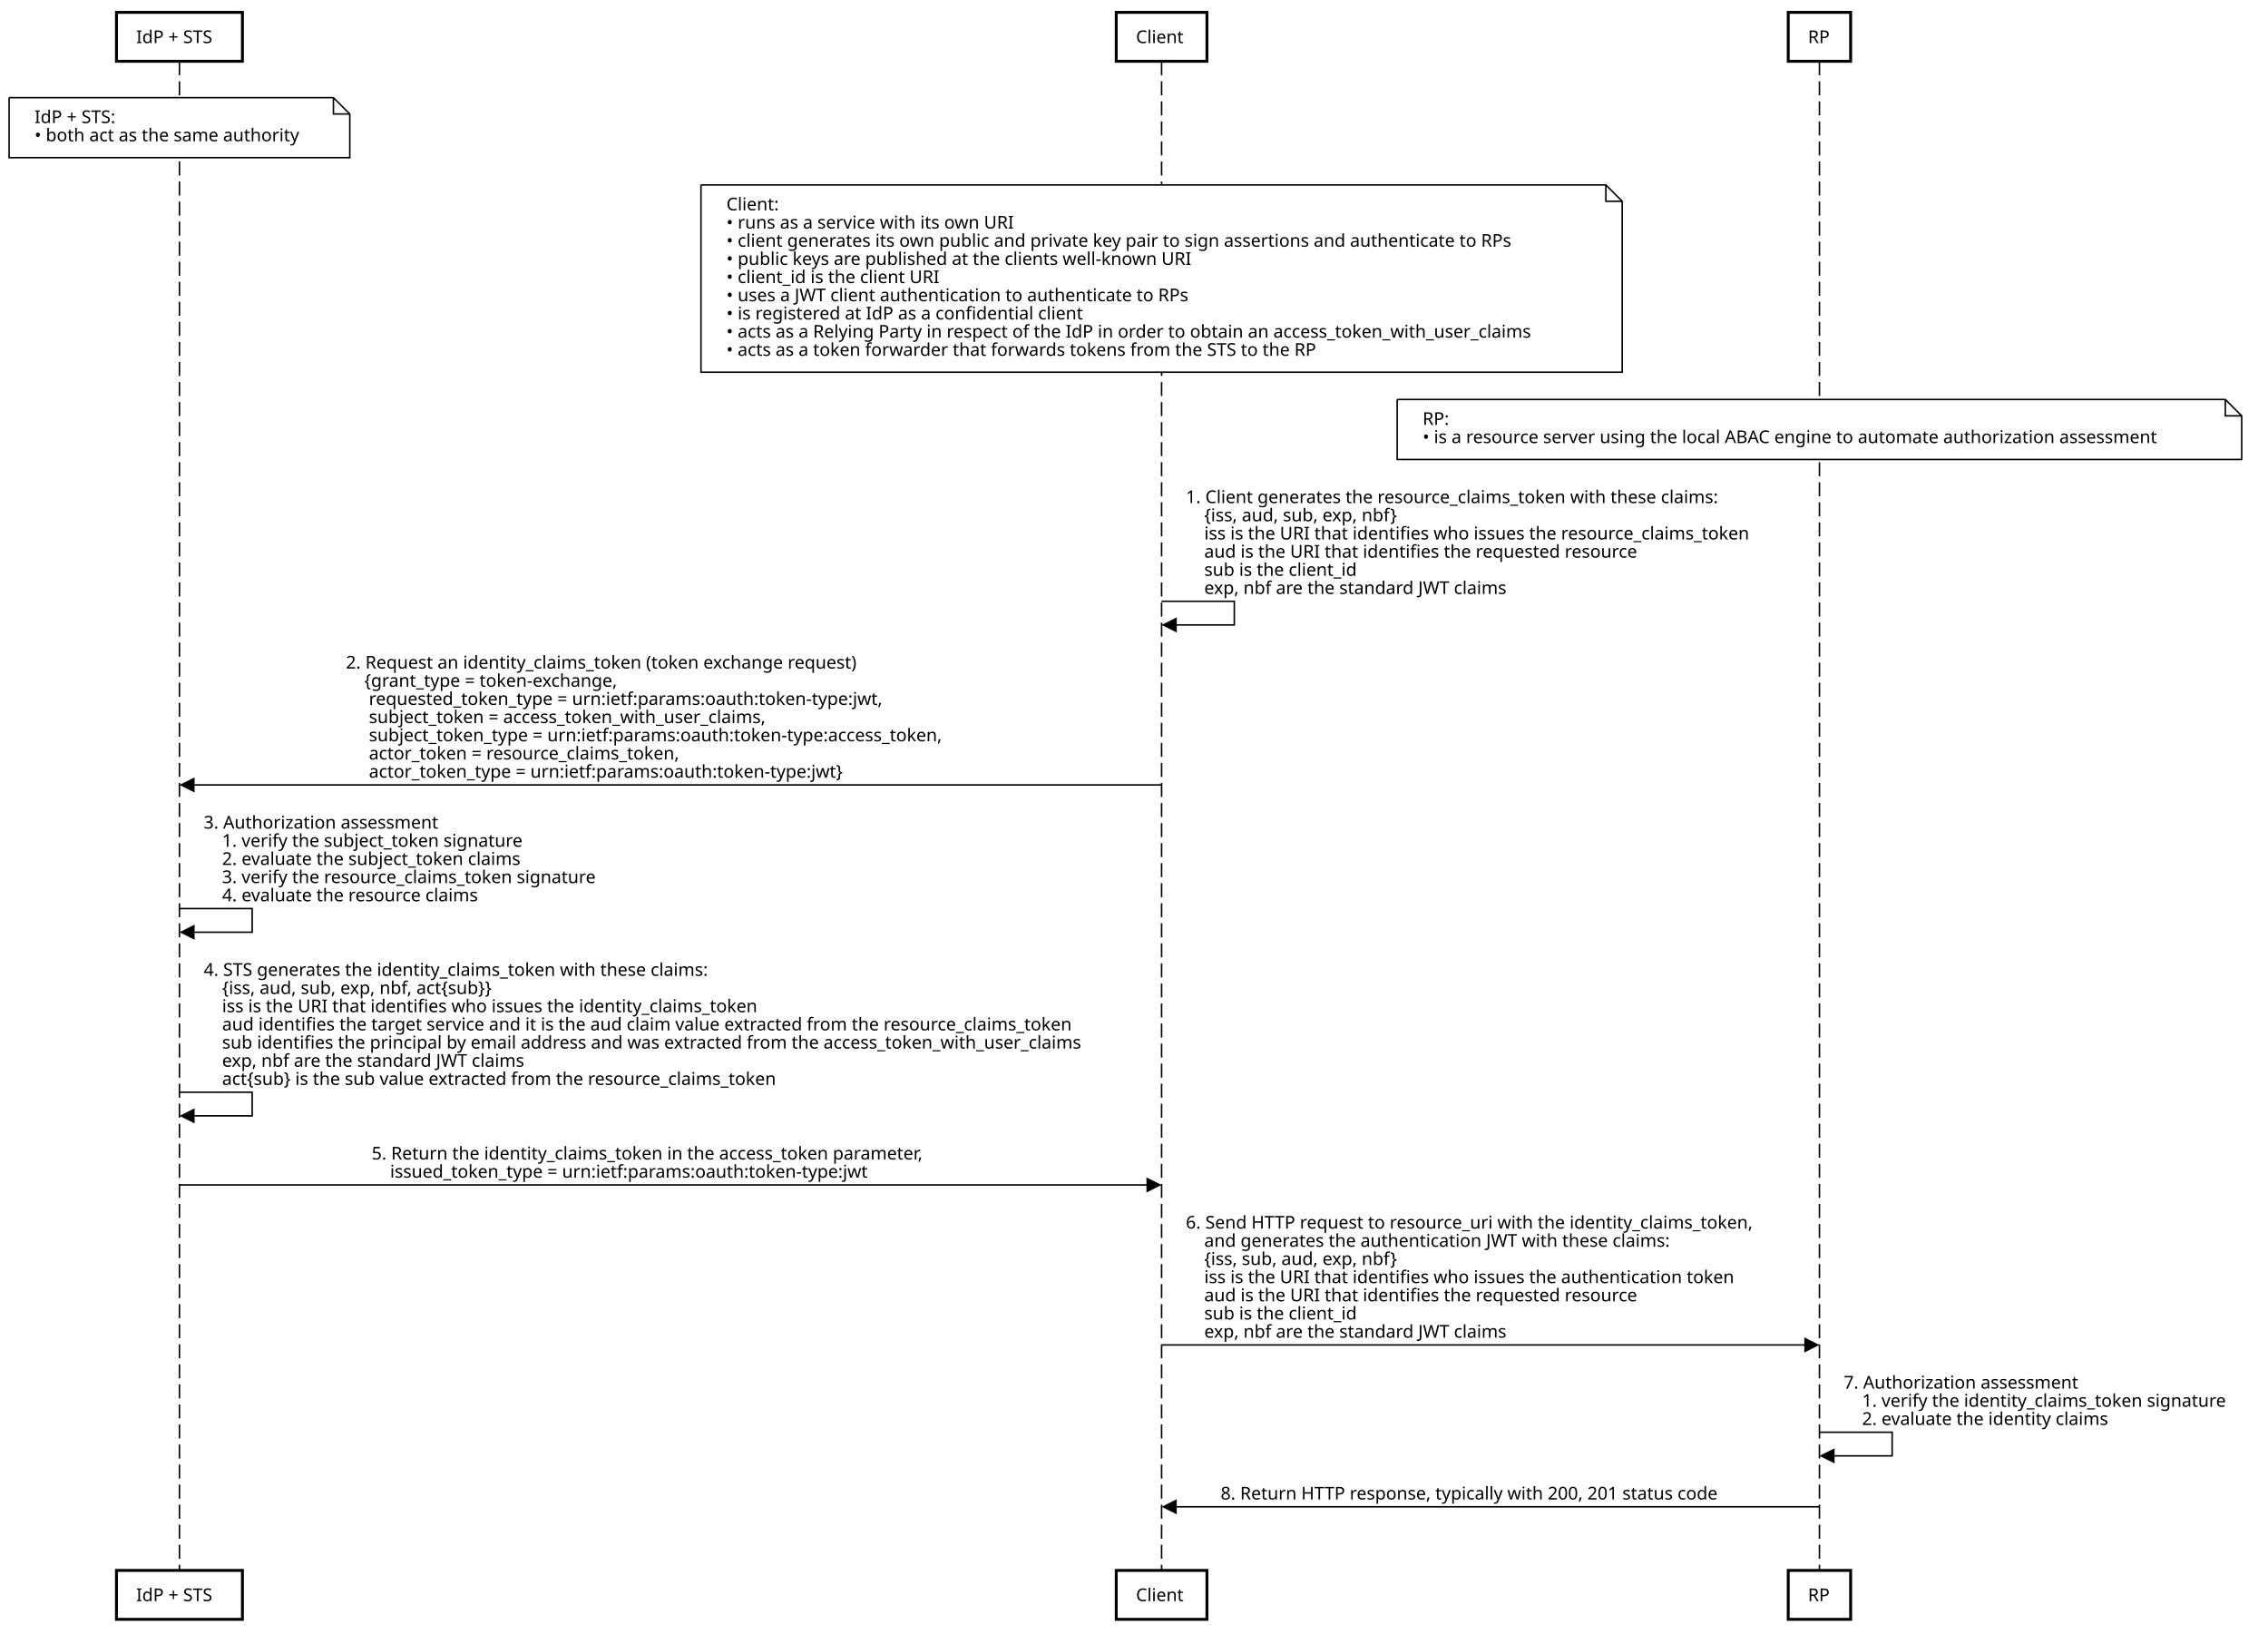
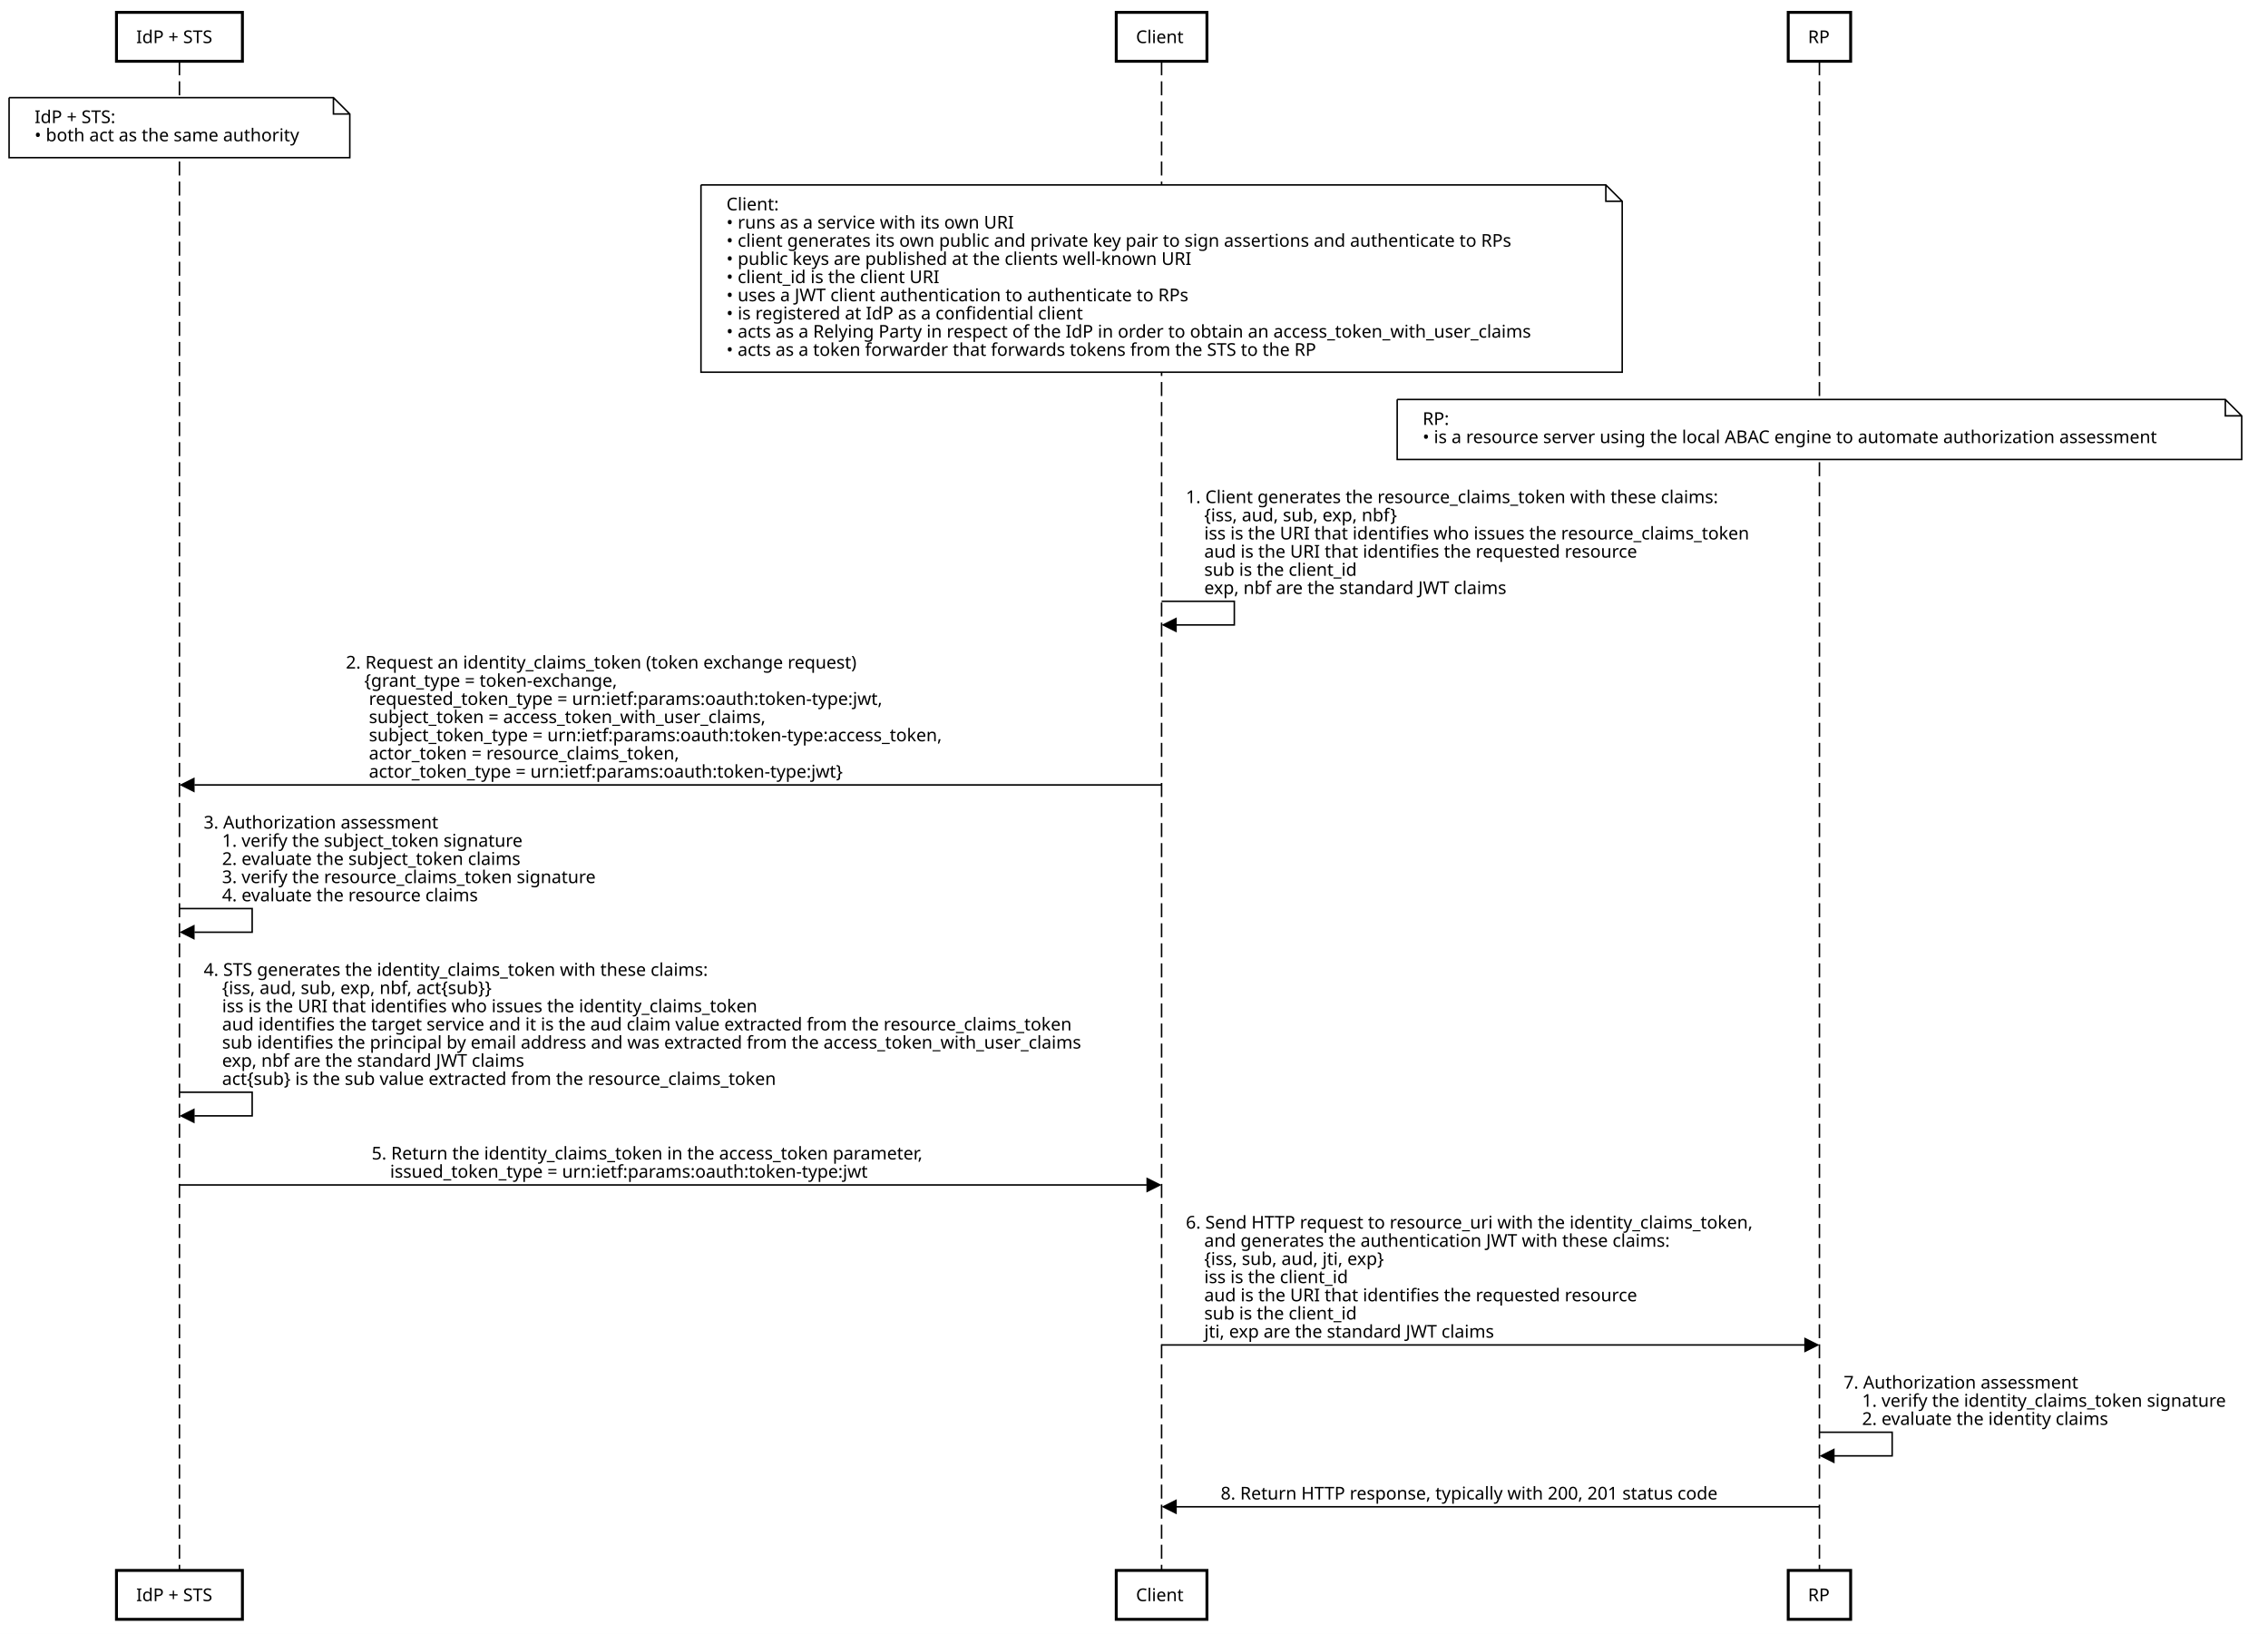
<svg xmlns="http://www.w3.org/2000/svg" version="1.1" width="1881" height="1355">
  <defs />
  <g>
    <g />
    <g />
    <g />
    <g />
    <g />
    <g />
    <g />
    <g />
    <g />
    <g />
    <g />
    <g />
    <g />
    <g />
    <g />
    <g />
    <g />
    <g />
    <g />
    <g />
    <g />
    <g />
    <g />
    <g />
    <g />
    <g />
    <g />
    <g />
    <g />
    <g />
    <g />
    <g />
    <g />
    <g />
    <g />
    <g />
    <g />
    <g />
    <g />
    <g />
    <g />
    <g />
    <g />
    <g />
    <g />
    <g />
    <g />
    <g />
    <g />
    <g />
    <g />
    <g />
    <g />
    <g />
    <g>
      <rect fill="white" stroke="none" x="0" y="0" width="1881" height="1355" />
    </g>
    <g />
    <g>
      <path fill="none" stroke="black" paint-order="fill stroke markers" d=" M 148.824 50.815 L 148.824 1302.343" stroke-miterlimit="10" stroke-width="1.257" stroke-dasharray="11.599,5.026" />
      <path fill="none" stroke="black" paint-order="fill stroke markers" d=" M 963.385 50.815 L 963.385 1302.343" stroke-miterlimit="10" stroke-width="1.257" stroke-dasharray="11.599,5.026" />
      <path fill="none" stroke="black" paint-order="fill stroke markers" d=" M 1508.978 50.815 L 1508.978 1302.343" stroke-miterlimit="10" stroke-width="1.257" stroke-dasharray="11.599,5.026" />
    </g>
    <g>
      <path fill="none" stroke="none" />
      <g>
        <path fill="white" stroke="black" paint-order="fill stroke markers" d=" M 96.597 10.253 L 201.051 10.253 L 201.051 50.815 L 96.597 50.815 L 96.597 10.253 Z" stroke-miterlimit="10" stroke-width="2.413" stroke-dasharray="" />
      </g>
      <g>
        <text fill="black" stroke="none" font-family="sans-serif" font-size="11pt" font-style="normal" font-weight="normal" text-decoration="normal" x="112.958" y="35.736" text-anchor="start" dominant-baseline="alphabetic" xml:space="preserve">IdP + STS</text>
      </g>
      <path fill="none" stroke="none" />
      <g>
        <path fill="white" stroke="black" paint-order="fill stroke markers" d=" M 925.775 10.253 L 1000.996 10.253 L 1000.996 50.815 L 925.775 50.815 L 925.775 10.253 Z" stroke-miterlimit="10" stroke-width="2.413" stroke-dasharray="" />
      </g>
      <g>
        <text fill="black" stroke="none" font-family="sans-serif" font-size="11pt" font-style="normal" font-weight="normal" text-decoration="normal" x="942.135" y="35.736" text-anchor="start" dominant-baseline="alphabetic" xml:space="preserve">Client</text>
      </g>
      <path fill="none" stroke="none" />
      <g>
        <path fill="white" stroke="black" paint-order="fill stroke markers" d=" M 1483.093 10.253 L 1534.864 10.253 L 1534.864 50.815 L 1483.093 50.815 L 1483.093 10.253 Z" stroke-miterlimit="10" stroke-width="2.413" stroke-dasharray="" />
      </g>
      <g>
        <text fill="black" stroke="none" font-family="sans-serif" font-size="11pt" font-style="normal" font-weight="normal" text-decoration="normal" x="1499.453" y="35.736" text-anchor="start" dominant-baseline="alphabetic" xml:space="preserve">RP</text>
      </g>
      <path fill="none" stroke="none" />
      <g>
        <path fill="white" stroke="black" paint-order="fill stroke markers" d=" M 96.597 1302.343 L 201.051 1302.343 L 201.051 1342.904 L 96.597 1342.904 L 96.597 1302.343 Z" stroke-miterlimit="10" stroke-width="2.413" stroke-dasharray="" />
      </g>
      <g>
        <text fill="black" stroke="none" font-family="sans-serif" font-size="11pt" font-style="normal" font-weight="normal" text-decoration="normal" x="112.958" y="1327.826" text-anchor="start" dominant-baseline="alphabetic" xml:space="preserve">IdP + STS</text>
      </g>
      <path fill="none" stroke="none" />
      <g>
        <path fill="white" stroke="black" paint-order="fill stroke markers" d=" M 925.775 1302.343 L 1000.996 1302.343 L 1000.996 1342.904 L 925.775 1342.904 L 925.775 1302.343 Z" stroke-miterlimit="10" stroke-width="2.413" stroke-dasharray="" />
      </g>
      <g>
        <text fill="black" stroke="none" font-family="sans-serif" font-size="11pt" font-style="normal" font-weight="normal" text-decoration="normal" x="942.135" y="1327.826" text-anchor="start" dominant-baseline="alphabetic" xml:space="preserve">Client</text>
      </g>
      <path fill="none" stroke="none" />
      <g>
        <path fill="white" stroke="black" paint-order="fill stroke markers" d=" M 1483.093 1302.343 L 1534.864 1302.343 L 1534.864 1342.904 L 1483.093 1342.904 L 1483.093 1302.343 Z" stroke-miterlimit="10" stroke-width="2.413" stroke-dasharray="" />
      </g>
      <g>
        <text fill="black" stroke="none" font-family="sans-serif" font-size="11pt" font-style="normal" font-weight="normal" text-decoration="normal" x="1499.453" y="1327.826" text-anchor="start" dominant-baseline="alphabetic" xml:space="preserve">RP</text>
      </g>
    </g>
    <g>
      <path fill="white" stroke="black" paint-order="fill stroke markers" d=" M 7.539 80.972 L 276.539 80.972 L 290.11 94.543 L 290.11 130.732 L 7.539 130.732 L 7.539 80.972 M 276.539 80.972 L 276.539 94.543 L 290.11 94.543" stroke-miterlimit="10" stroke-width="1.257" stroke-dasharray="" />
      <g>
        <text fill="black" stroke="none" font-family="sans-serif" font-size="11pt" font-style="normal" font-weight="normal" text-decoration="normal" x="28.649" y="102.082" text-anchor="start" dominant-baseline="alphabetic" xml:space="preserve">IdP + STS:</text>
        <text fill="black" stroke="none" font-family="sans-serif" font-size="11pt" font-style="normal" font-weight="normal" text-decoration="normal" x="28.649" y="117.161" text-anchor="start" dominant-baseline="alphabetic" xml:space="preserve">• both act as the same authority</text>
      </g>
      <path fill="white" stroke="black" paint-order="fill stroke markers" d=" M 581.367 153.35 L 1331.833 153.35 L 1345.404 166.921 L 1345.404 308.66 L 581.367 308.66 L 581.367 153.35 M 1331.833 153.35 L 1331.833 166.921 L 1345.404 166.921" stroke-miterlimit="10" stroke-width="1.257" stroke-dasharray="" />
      <g>
        <text fill="black" stroke="none" font-family="sans-serif" font-size="11pt" font-style="normal" font-weight="normal" text-decoration="normal" x="602.477" y="174.46" text-anchor="start" dominant-baseline="alphabetic" xml:space="preserve">Client:</text>
        <text fill="black" stroke="none" font-family="sans-serif" font-size="11pt" font-style="normal" font-weight="normal" text-decoration="normal" x="602.477" y="189.539" text-anchor="start" dominant-baseline="alphabetic" xml:space="preserve">• runs as a service with its own URI</text>
        <text fill="black" stroke="none" font-family="sans-serif" font-size="11pt" font-style="normal" font-weight="normal" text-decoration="normal" x="602.477" y="204.617" text-anchor="start" dominant-baseline="alphabetic" xml:space="preserve">• client generates its own public and private key pair to sign assertions and authenticate to RPs</text>
        <text fill="black" stroke="none" font-family="sans-serif" font-size="11pt" font-style="normal" font-weight="normal" text-decoration="normal" x="602.477" y="219.696" text-anchor="start" dominant-baseline="alphabetic" xml:space="preserve">• public keys are published at the clients well-known URI</text>
        <text fill="black" stroke="none" font-family="sans-serif" font-size="11pt" font-style="normal" font-weight="normal" text-decoration="normal" x="602.477" y="234.775" text-anchor="start" dominant-baseline="alphabetic" xml:space="preserve">• client_id is the client URI</text>
        <text fill="black" stroke="none" font-family="sans-serif" font-size="11pt" font-style="normal" font-weight="normal" text-decoration="normal" x="602.477" y="249.853" text-anchor="start" dominant-baseline="alphabetic" xml:space="preserve">• uses a JWT client authentication to authenticate to RPs</text>
        <text fill="black" stroke="none" font-family="sans-serif" font-size="11pt" font-style="normal" font-weight="normal" text-decoration="normal" x="602.477" y="264.932" text-anchor="start" dominant-baseline="alphabetic" xml:space="preserve">• is registered at IdP as a confidential client</text>
        <text fill="black" stroke="none" font-family="sans-serif" font-size="11pt" font-style="normal" font-weight="normal" text-decoration="normal" x="602.477" y="280.011" text-anchor="start" dominant-baseline="alphabetic" xml:space="preserve">• acts as a Relying Party in respect of the IdP in order to obtain an access_token_with_user_claims</text>
        <text fill="black" stroke="none" font-family="sans-serif" font-size="11pt" font-style="normal" font-weight="normal" text-decoration="normal" x="602.477" y="295.089" text-anchor="start" dominant-baseline="alphabetic" xml:space="preserve">• acts as a token forwarder that forwards tokens from the STS to the RP</text>
      </g>
      <path fill="white" stroke="black" paint-order="fill stroke markers" d=" M 1158.777 331.278 L 1845.609 331.278 L 1859.18 344.849 L 1859.18 381.037 L 1158.777 381.037 L 1158.777 331.278 M 1845.609 331.278 L 1845.609 344.849 L 1859.18 344.849" stroke-miterlimit="10" stroke-width="1.257" stroke-dasharray="" />
      <g>
        <text fill="black" stroke="none" font-family="sans-serif" font-size="11pt" font-style="normal" font-weight="normal" text-decoration="normal" x="1179.887" y="352.388" text-anchor="start" dominant-baseline="alphabetic" xml:space="preserve">RP:</text>
        <text fill="black" stroke="none" font-family="sans-serif" font-size="11pt" font-style="normal" font-weight="normal" text-decoration="normal" x="1179.887" y="367.467" text-anchor="start" dominant-baseline="alphabetic" xml:space="preserve">• is a resource server using the local ABAC engine to automate authorization assessment</text>
      </g>
      <g>
        <g>
          <rect fill="white" stroke="none" x="981.228" y="403.655" width="482.29" height="19.602" />
        </g>
        <g>
          <rect fill="white" stroke="none" x="981.228" y="418.734" width="202.99" height="19.602" />
        </g>
        <g>
          <rect fill="white" stroke="none" x="981.228" y="433.813" width="509.024" height="19.602" />
        </g>
        <g>
          <rect fill="white" stroke="none" x="981.228" y="448.891" width="408.207" height="19.602" />
        </g>
        <g>
          <rect fill="white" stroke="none" x="981.228" y="463.97" width="160.324" height="19.602" />
        </g>
        <g>
          <rect fill="white" stroke="none" x="981.228" y="479.049" width="294.257" height="19.602" />
        </g>
        <text fill="black" stroke="none" font-family="sans-serif" font-size="11pt" font-style="normal" font-weight="normal" text-decoration="normal" x="983.49" y="417.226" text-anchor="start" dominant-baseline="alphabetic" xml:space="preserve">1. Client generates the resource_claims_token with these claims:</text>
        <text fill="black" stroke="none" font-family="sans-serif" font-size="11pt" font-style="normal" font-weight="normal" text-decoration="normal" x="983.49" y="432.305" text-anchor="start" dominant-baseline="alphabetic" xml:space="preserve">    {iss, aud, sub, exp, nbf}</text>
        <text fill="black" stroke="none" font-family="sans-serif" font-size="11pt" font-style="normal" font-weight="normal" text-decoration="normal" x="983.49" y="447.384" text-anchor="start" dominant-baseline="alphabetic" xml:space="preserve">    iss is the URI that identifies who issues the resource_claims_token</text>
        <text fill="black" stroke="none" font-family="sans-serif" font-size="11pt" font-style="normal" font-weight="normal" text-decoration="normal" x="983.49" y="462.462" text-anchor="start" dominant-baseline="alphabetic" xml:space="preserve">    aud is the URI that identifies the requested resource</text>
        <text fill="black" stroke="none" font-family="sans-serif" font-size="11pt" font-style="normal" font-weight="normal" text-decoration="normal" x="983.49" y="477.541" text-anchor="start" dominant-baseline="alphabetic" xml:space="preserve">    sub is the client_id</text>
        <text fill="black" stroke="none" font-family="sans-serif" font-size="11pt" font-style="normal" font-weight="normal" text-decoration="normal" x="983.49" y="492.619" text-anchor="start" dominant-baseline="alphabetic" xml:space="preserve">    exp, nbf are the standard JWT claims</text>
      </g>
      <g>
        <path fill="none" stroke="black" paint-order="fill stroke markers" d=" M 963.385 498.651 L 1023.7 498.651 L 1023.7 518.253 L 975.8 518.253" stroke-miterlimit="10" stroke-width="1.257" stroke-dasharray="" />
        <g transform="translate(963.3853,518.2532) translate(-963.3853,-518.2532)">
          <path fill="black" stroke="none" paint-order="stroke fill markers" d=" M 975.951 511.97 L 963.385 518.253 L 975.951 524.536 Z" />
        </g>
      </g>
      <g>
        <g>
          <rect fill="white" stroke="none" x="284.61" y="540.871" width="462.74" height="19.602" />
        </g>
        <g>
          <rect fill="white" stroke="none" x="284.61" y="555.95" width="255.84" height="19.602" />
        </g>
        <g>
          <rect fill="white" stroke="none" x="284.61" y="571.028" width="487.957" height="19.602" />
        </g>
        <g>
          <rect fill="white" stroke="none" x="284.61" y="586.107" width="385.857" height="19.602" />
        </g>
        <g>
          <rect fill="white" stroke="none" x="284.61" y="601.186" width="542.99" height="19.602" />
        </g>
        <g>
          <rect fill="white" stroke="none" x="284.61" y="616.264" width="306.707" height="19.602" />
        </g>
        <g>
          <rect fill="white" stroke="none" x="284.61" y="631.343" width="456.29" height="19.602" />
        </g>
        <text fill="black" stroke="none" font-family="sans-serif" font-size="11pt" font-style="normal" font-weight="normal" text-decoration="normal" x="286.872" y="554.442" text-anchor="start" dominant-baseline="alphabetic" xml:space="preserve">2. Request an identity_claims_token (token exchange request)</text>
        <text fill="black" stroke="none" font-family="sans-serif" font-size="11pt" font-style="normal" font-weight="normal" text-decoration="normal" x="286.872" y="569.521" text-anchor="start" dominant-baseline="alphabetic" xml:space="preserve">    {grant_type = token-exchange,</text>
        <text fill="black" stroke="none" font-family="sans-serif" font-size="11pt" font-style="normal" font-weight="normal" text-decoration="normal" x="286.872" y="584.599" text-anchor="start" dominant-baseline="alphabetic" xml:space="preserve">     requested_token_type = urn:ietf:params:oauth:token-type:jwt,</text>
        <text fill="black" stroke="none" font-family="sans-serif" font-size="11pt" font-style="normal" font-weight="normal" text-decoration="normal" x="286.872" y="599.678" text-anchor="start" dominant-baseline="alphabetic" xml:space="preserve">     subject_token = access_token_with_user_claims,</text>
        <text fill="black" stroke="none" font-family="sans-serif" font-size="11pt" font-style="normal" font-weight="normal" text-decoration="normal" x="286.872" y="614.757" text-anchor="start" dominant-baseline="alphabetic" xml:space="preserve">     subject_token_type = urn:ietf:params:oauth:token-type:access_token,</text>
        <text fill="black" stroke="none" font-family="sans-serif" font-size="11pt" font-style="normal" font-weight="normal" text-decoration="normal" x="286.872" y="629.835" text-anchor="start" dominant-baseline="alphabetic" xml:space="preserve">     actor_token = resource_claims_token,</text>
        <text fill="black" stroke="none" font-family="sans-serif" font-size="11pt" font-style="normal" font-weight="normal" text-decoration="normal" x="286.872" y="644.914" text-anchor="start" dominant-baseline="alphabetic" xml:space="preserve">     actor_token_type = urn:ietf:params:oauth:token-type:jwt}</text>
      </g>
      <g>
        <path fill="none" stroke="black" paint-order="fill stroke markers" d=" M 963.385 650.945 L 161.239 650.945" stroke-miterlimit="10" stroke-width="1.257" stroke-dasharray="" />
        <g transform="translate(148.8244,650.9453) translate(-148.8244,-650.9453)">
          <path fill="black" stroke="none" paint-order="stroke fill markers" d=" M 161.39 644.663 L 148.824 650.945 L 161.39 657.228 Z" />
        </g>
      </g>
      <g>
        <g>
          <rect fill="white" stroke="none" x="166.668" y="673.563" width="213.14" height="19.602" />
        </g>
        <g>
          <rect fill="white" stroke="none" x="166.668" y="688.642" width="292.057" height="19.602" />
        </g>
        <g>
          <rect fill="white" stroke="none" x="166.668" y="703.721" width="292.524" height="19.602" />
        </g>
        <g>
          <rect fill="white" stroke="none" x="166.668" y="718.799" width="356.857" height="19.602" />
        </g>
        <g>
          <rect fill="white" stroke="none" x="166.668" y="733.878" width="259.124" height="19.602" />
        </g>
        <text fill="black" stroke="none" font-family="sans-serif" font-size="11pt" font-style="normal" font-weight="normal" text-decoration="normal" x="168.929" y="687.134" text-anchor="start" dominant-baseline="alphabetic" xml:space="preserve">3. Authorization assessment</text>
        <text fill="black" stroke="none" font-family="sans-serif" font-size="11pt" font-style="normal" font-weight="normal" text-decoration="normal" x="168.929" y="702.213" text-anchor="start" dominant-baseline="alphabetic" xml:space="preserve">    1. verify the subject_token signature</text>
        <text fill="black" stroke="none" font-family="sans-serif" font-size="11pt" font-style="normal" font-weight="normal" text-decoration="normal" x="168.929" y="717.291" text-anchor="start" dominant-baseline="alphabetic" xml:space="preserve">    2. evaluate the subject_token claims</text>
        <text fill="black" stroke="none" font-family="sans-serif" font-size="11pt" font-style="normal" font-weight="normal" text-decoration="normal" x="168.929" y="732.37" text-anchor="start" dominant-baseline="alphabetic" xml:space="preserve">    3. verify the resource_claims_token signature</text>
        <text fill="black" stroke="none" font-family="sans-serif" font-size="11pt" font-style="normal" font-weight="normal" text-decoration="normal" x="168.929" y="747.449" text-anchor="start" dominant-baseline="alphabetic" xml:space="preserve">    4. evaluate the resource claims </text>
      </g>
      <g>
        <path fill="none" stroke="black" paint-order="fill stroke markers" d=" M 148.824 753.48 L 209.139 753.48 L 209.139 773.082 L 161.239 773.082" stroke-miterlimit="10" stroke-width="1.257" stroke-dasharray="" />
        <g transform="translate(148.8244,773.0823) translate(-148.8244,-773.0823)">
          <path fill="black" stroke="none" paint-order="stroke fill markers" d=" M 161.39 766.8 L 148.824 773.082 L 161.39 779.365 Z" />
        </g>
      </g>
      <g>
        <g>
          <rect fill="white" stroke="none" x="166.668" y="795.7" width="459.89" height="19.602" />
        </g>
        <g>
          <rect fill="white" stroke="none" x="166.668" y="810.779" width="280.057" height="19.602" />
        </g>
        <g>
          <rect fill="white" stroke="none" x="166.668" y="825.858" width="501.524" height="19.602" />
        </g>
        <g>
          <rect fill="white" stroke="none" x="166.668" y="840.936" width="784.99" height="19.602" />
        </g>
        <g>
          <rect fill="white" stroke="none" x="166.668" y="856.015" width="791.44" height="19.602" />
        </g>
        <g>
          <rect fill="white" stroke="none" x="166.668" y="871.094" width="294.257" height="19.602" />
        </g>
        <g>
          <rect fill="white" stroke="none" x="166.668" y="886.172" width="525.424" height="19.602" />
        </g>
        <text fill="black" stroke="none" font-family="sans-serif" font-size="11pt" font-style="normal" font-weight="normal" text-decoration="normal" x="168.929" y="809.271" text-anchor="start" dominant-baseline="alphabetic" xml:space="preserve">4. STS generates the identity_claims_token with these claims:</text>
        <text fill="black" stroke="none" font-family="sans-serif" font-size="11pt" font-style="normal" font-weight="normal" text-decoration="normal" x="168.929" y="824.35" text-anchor="start" dominant-baseline="alphabetic" xml:space="preserve">    {iss, aud, sub, exp, nbf, act{sub}}</text>
        <text fill="black" stroke="none" font-family="sans-serif" font-size="11pt" font-style="normal" font-weight="normal" text-decoration="normal" x="168.929" y="839.428" text-anchor="start" dominant-baseline="alphabetic" xml:space="preserve">    iss is the URI that identifies who issues the identity_claims_token</text>
        <text fill="black" stroke="none" font-family="sans-serif" font-size="11pt" font-style="normal" font-weight="normal" text-decoration="normal" x="168.929" y="854.507" text-anchor="start" dominant-baseline="alphabetic" xml:space="preserve">    aud identifies the target service and it is the aud claim value extracted from the resource_claims_token</text>
        <text fill="black" stroke="none" font-family="sans-serif" font-size="11pt" font-style="normal" font-weight="normal" text-decoration="normal" x="168.929" y="869.586" text-anchor="start" dominant-baseline="alphabetic" xml:space="preserve">    sub identifies the principal by email address and was extracted from the access_token_with_user_claims</text>
        <text fill="black" stroke="none" font-family="sans-serif" font-size="11pt" font-style="normal" font-weight="normal" text-decoration="normal" x="168.929" y="884.664" text-anchor="start" dominant-baseline="alphabetic" xml:space="preserve">    exp, nbf are the standard JWT claims</text>
        <text fill="black" stroke="none" font-family="sans-serif" font-size="11pt" font-style="normal" font-weight="normal" text-decoration="normal" x="168.929" y="899.743" text-anchor="start" dominant-baseline="alphabetic" xml:space="preserve">    act{sub} is the sub value extracted from the resource_claims_token</text>
      </g>
      <g>
        <path fill="none" stroke="black" paint-order="fill stroke markers" d=" M 148.824 905.774 L 209.139 905.774 L 209.139 925.377 L 161.239 925.377" stroke-miterlimit="10" stroke-width="1.257" stroke-dasharray="" />
        <g transform="translate(148.8244,925.3767) translate(-148.8244,-925.3767)">
          <path fill="black" stroke="none" paint-order="stroke fill markers" d=" M 161.39 919.094 L 148.824 925.377 L 161.39 931.659 Z" />
        </g>
      </g>
      <g>
        <g>
          <rect fill="white" stroke="none" x="305.985" y="947.995" width="500.24" height="19.602" />
        </g>
        <g>
          <rect fill="white" stroke="none" x="305.985" y="963.073" width="451.507" height="19.602" />
        </g>
        <text fill="black" stroke="none" font-family="sans-serif" font-size="11pt" font-style="normal" font-weight="normal" text-decoration="normal" x="308.247" y="961.565" text-anchor="start" dominant-baseline="alphabetic" xml:space="preserve">5. Return the identity_claims_token in the access_token parameter,</text>
        <text fill="black" stroke="none" font-family="sans-serif" font-size="11pt" font-style="normal" font-weight="normal" text-decoration="normal" x="308.247" y="976.644" text-anchor="start" dominant-baseline="alphabetic" xml:space="preserve">    issued_token_type = urn:ietf:params:oauth:token-type:jwt</text>
      </g>
      <g>
        <path fill="none" stroke="black" paint-order="fill stroke markers" d=" M 148.824 982.676 L 950.971 982.676" stroke-miterlimit="10" stroke-width="1.257" stroke-dasharray="" />
        <g transform="translate(963.3853,982.6756) translate(-963.3853,-982.6756)">
          <path fill="black" stroke="none" paint-order="stroke fill markers" d=" M 950.82 976.393 L 963.385 982.676 L 950.82 988.958 Z" />
        </g>
      </g>
      <g>
        <g>
          <rect fill="white" stroke="none" x="981.228" y="1005.294" width="509.907" height="19.602" />
        </g>
        <g>
          <rect fill="white" stroke="none" x="981.228" y="1020.372" width="440.157" height="19.602" />
        </g>
        <g>
-           <rect fill="white" stroke="none" x="981.228" y="1035.451" width="202.99" height="19.602" />
-         </g>
-         <g>
-           <rect fill="white" stroke="none" x="981.228" y="1050.529" width="495.024" height="19.602" />
+           <rect fill="white" stroke="none" x="981.228" y="1035.451" width="193.124" height="19.602" />
+         </g>
+         <g>
+           <rect fill="white" stroke="none" x="981.228" y="1050.529" width="153.44" height="19.602" />
        </g>
        <g>
          <rect fill="white" stroke="none" x="981.228" y="1065.608" width="408.207" height="19.602" />
        </g>
        <g>
          <rect fill="white" stroke="none" x="981.228" y="1080.687" width="160.324" height="19.602" />
        </g>
        <g>
-           <rect fill="white" stroke="none" x="981.228" y="1095.765" width="294.257" height="19.602" />
+           <rect fill="white" stroke="none" x="981.228" y="1095.765" width="284.39" height="19.602" />
        </g>
        <text fill="black" stroke="none" font-family="sans-serif" font-size="11pt" font-style="normal" font-weight="normal" text-decoration="normal" x="983.49" y="1018.864" text-anchor="start" dominant-baseline="alphabetic" xml:space="preserve">6. Send HTTP request to resource_uri with the identity_claims_token,</text>
        <text fill="black" stroke="none" font-family="sans-serif" font-size="11pt" font-style="normal" font-weight="normal" text-decoration="normal" x="983.49" y="1033.943" text-anchor="start" dominant-baseline="alphabetic" xml:space="preserve">    and generates the authentication JWT with these claims:</text>
-         <text fill="black" stroke="none" font-family="sans-serif" font-size="11pt" font-style="normal" font-weight="normal" text-decoration="normal" x="983.49" y="1049.022" text-anchor="start" dominant-baseline="alphabetic" xml:space="preserve">    {iss, sub, aud, exp, nbf}</text>
-         <text fill="black" stroke="none" font-family="sans-serif" font-size="11pt" font-style="normal" font-weight="normal" text-decoration="normal" x="983.49" y="1064.1" text-anchor="start" dominant-baseline="alphabetic" xml:space="preserve">    iss is the URI that identifies who issues the authentication token</text>
+         <text fill="black" stroke="none" font-family="sans-serif" font-size="11pt" font-style="normal" font-weight="normal" text-decoration="normal" x="983.49" y="1049.022" text-anchor="start" dominant-baseline="alphabetic" xml:space="preserve">    {iss, sub, aud, jti, exp}</text>
+         <text fill="black" stroke="none" font-family="sans-serif" font-size="11pt" font-style="normal" font-weight="normal" text-decoration="normal" x="983.49" y="1064.1" text-anchor="start" dominant-baseline="alphabetic" xml:space="preserve">    iss is the client_id</text>
        <text fill="black" stroke="none" font-family="sans-serif" font-size="11pt" font-style="normal" font-weight="normal" text-decoration="normal" x="983.49" y="1079.179" text-anchor="start" dominant-baseline="alphabetic" xml:space="preserve">    aud is the URI that identifies the requested resource</text>
        <text fill="black" stroke="none" font-family="sans-serif" font-size="11pt" font-style="normal" font-weight="normal" text-decoration="normal" x="983.49" y="1094.258" text-anchor="start" dominant-baseline="alphabetic" xml:space="preserve">    sub is the client_id</text>
-         <text fill="black" stroke="none" font-family="sans-serif" font-size="11pt" font-style="normal" font-weight="normal" text-decoration="normal" x="983.49" y="1109.336" text-anchor="start" dominant-baseline="alphabetic" xml:space="preserve">    exp, nbf are the standard JWT claims</text>
+         <text fill="black" stroke="none" font-family="sans-serif" font-size="11pt" font-style="normal" font-weight="normal" text-decoration="normal" x="983.49" y="1109.336" text-anchor="start" dominant-baseline="alphabetic" xml:space="preserve">    jti, exp are the standard JWT claims</text>
      </g>
      <g>
        <path fill="none" stroke="black" paint-order="fill stroke markers" d=" M 963.385 1115.368 L 1496.564 1115.368" stroke-miterlimit="10" stroke-width="1.257" stroke-dasharray="" />
        <g transform="translate(1508.978,1115.368) translate(-1508.978,-1115.368)">
          <path fill="black" stroke="none" paint-order="stroke fill markers" d=" M 1496.413 1109.085 L 1508.978 1115.368 L 1496.413 1121.65 Z" />
        </g>
      </g>
      <g>
        <g>
          <rect fill="white" stroke="none" x="1526.821" y="1137.986" width="213.14" height="19.602" />
        </g>
        <g>
          <rect fill="white" stroke="none" x="1526.821" y="1153.064" width="349.357" height="19.602" />
        </g>
        <g>
          <rect fill="white" stroke="none" x="1526.821" y="1168.143" width="246.957" height="19.602" />
        </g>
        <text fill="black" stroke="none" font-family="sans-serif" font-size="11pt" font-style="normal" font-weight="normal" text-decoration="normal" x="1529.083" y="1151.556" text-anchor="start" dominant-baseline="alphabetic" xml:space="preserve">7. Authorization assessment</text>
        <text fill="black" stroke="none" font-family="sans-serif" font-size="11pt" font-style="normal" font-weight="normal" text-decoration="normal" x="1529.083" y="1166.635" text-anchor="start" dominant-baseline="alphabetic" xml:space="preserve">    1. verify the identity_claims_token signature</text>
        <text fill="black" stroke="none" font-family="sans-serif" font-size="11pt" font-style="normal" font-weight="normal" text-decoration="normal" x="1529.083" y="1181.714" text-anchor="start" dominant-baseline="alphabetic" xml:space="preserve">    2. evaluate the identity claims</text>
      </g>
      <g>
        <path fill="none" stroke="black" paint-order="fill stroke markers" d=" M 1508.978 1187.745 L 1569.293 1187.745 L 1569.293 1207.347 L 1521.393 1207.347" stroke-miterlimit="10" stroke-width="1.257" stroke-dasharray="" />
        <g transform="translate(1508.978,1207.347) translate(-1508.978,-1207.347)">
          <path fill="black" stroke="none" paint-order="stroke fill markers" d=" M 1521.544 1201.065 L 1508.978 1207.347 L 1521.544 1213.63 Z" />
        </g>
      </g>
      <g>
        <g>
          <rect fill="white" stroke="none" x="1010.12" y="1229.965" width="452.124" height="19.602" />
        </g>
        <text fill="black" stroke="none" font-family="sans-serif" font-size="11pt" font-style="normal" font-weight="normal" text-decoration="normal" x="1012.382" y="1243.536" text-anchor="start" dominant-baseline="alphabetic" xml:space="preserve">8. Return HTTP response, typically with 200, 201 status code</text>
      </g>
      <g>
        <path fill="none" stroke="black" paint-order="fill stroke markers" d=" M 1508.978 1249.568 L 975.8 1249.568" stroke-miterlimit="10" stroke-width="1.257" stroke-dasharray="" />
        <g transform="translate(963.3853,1249.568) translate(-963.3853,-1249.568)">
          <path fill="black" stroke="none" paint-order="stroke fill markers" d=" M 975.951 1243.285 L 963.385 1249.568 L 975.951 1255.85 Z" />
        </g>
      </g>
    </g>
  </g>
</svg>
